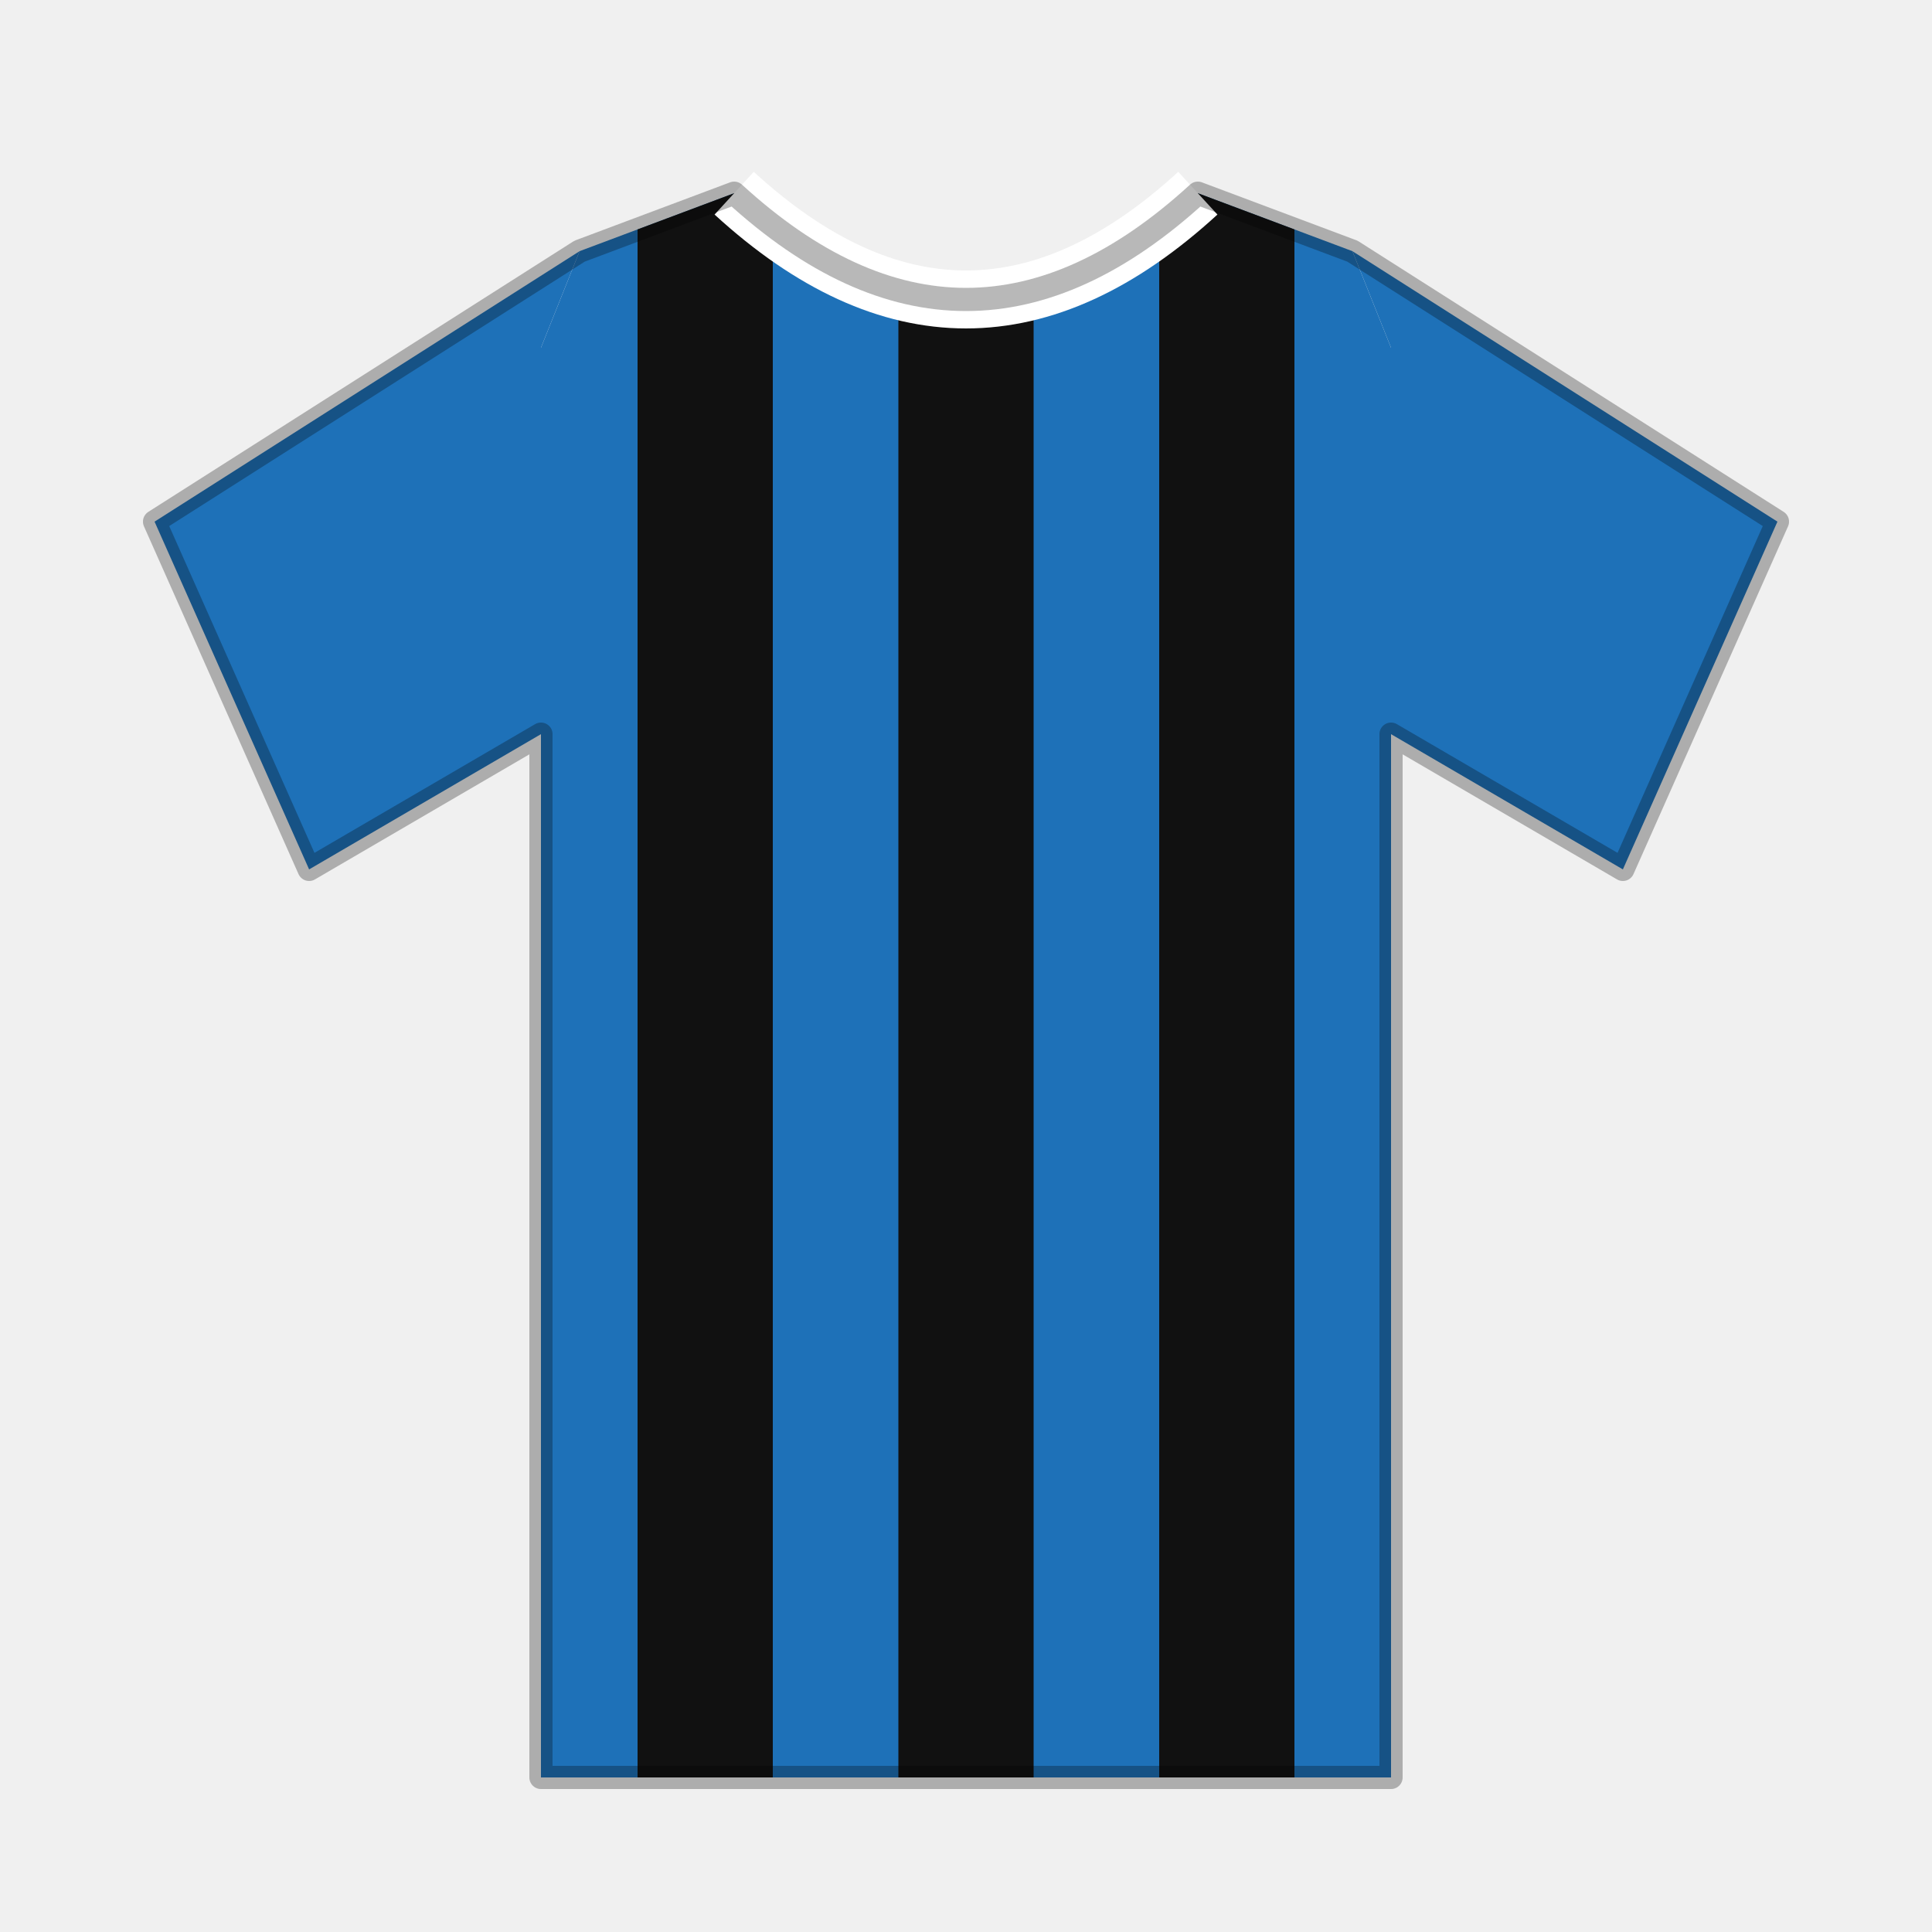
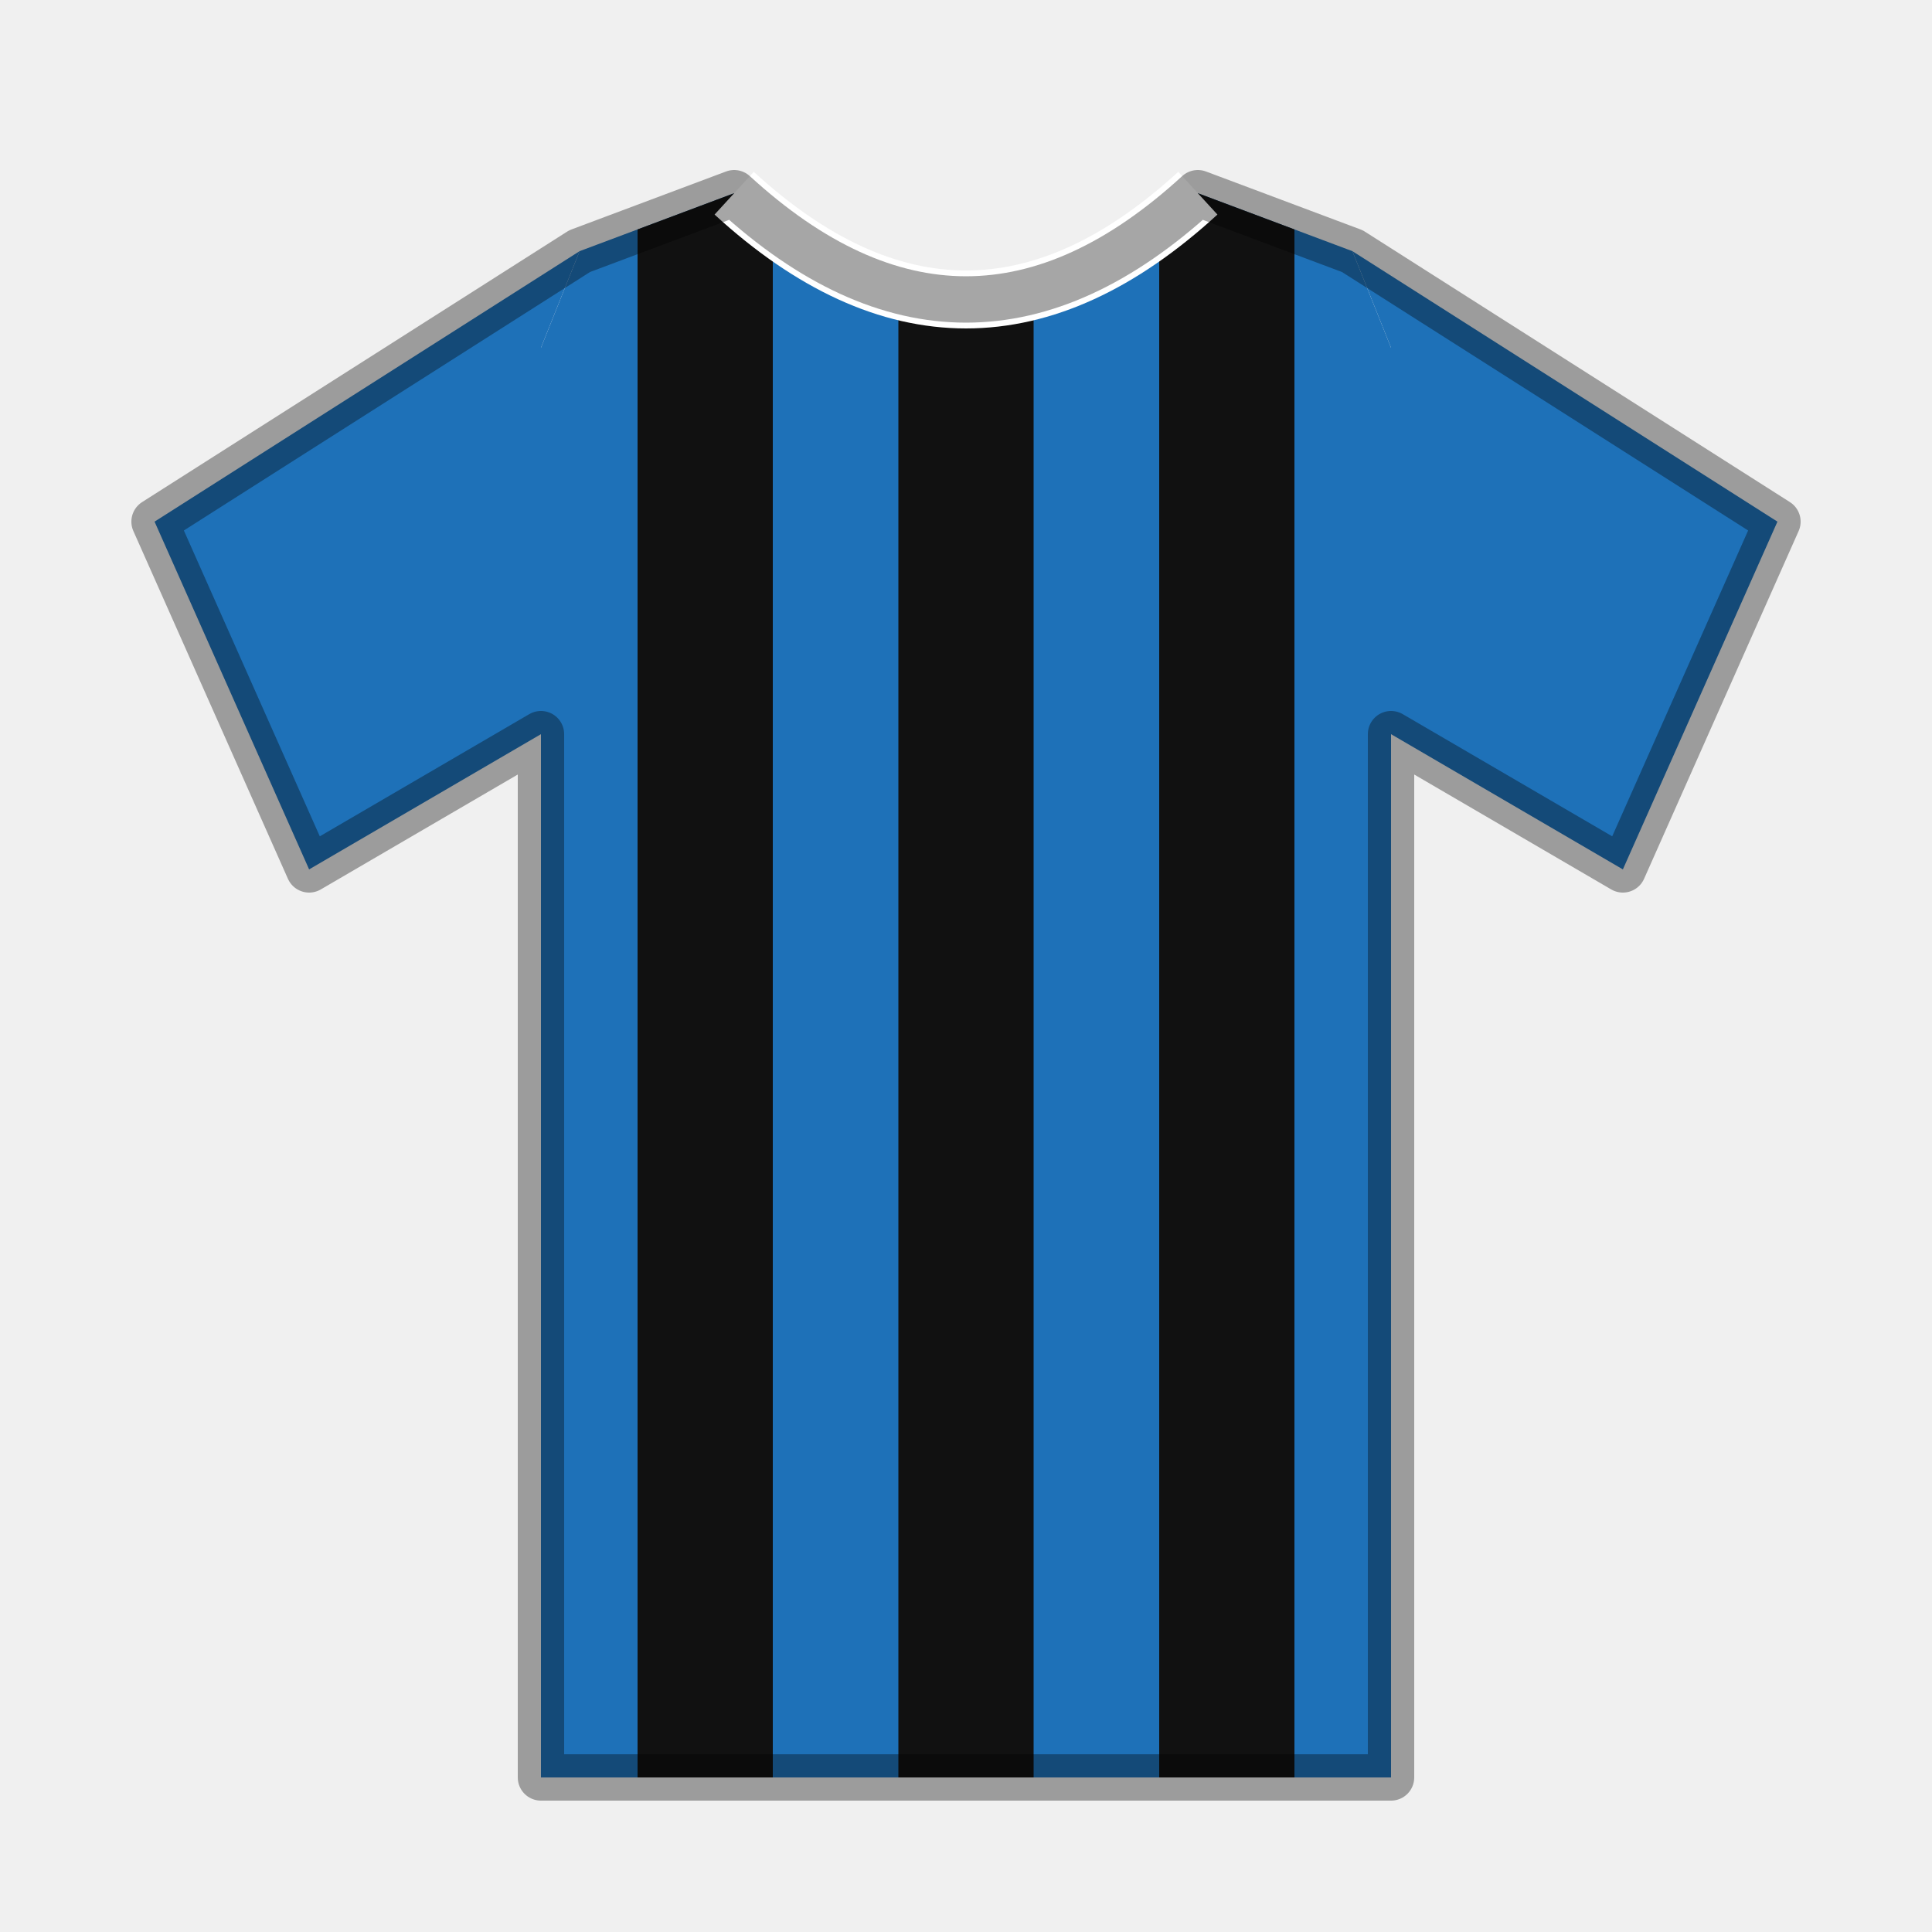
<svg xmlns="http://www.w3.org/2000/svg" viewBox="0 0 100 100" role="img" aria-hidden="true">
  <defs>
    <clipPath id="c">
      <path d="M38 10 L30 13 L28 18 L28 92 L72 92 L72 18 L70 13 L62 10 Q50 21 38 10 Z" />
    </clipPath>
  </defs>
  <path d="M38 10 L30 13 L28 18 L28 92 L72 92 L72 18 L70 13 L62 10 Q50 21 38 10 Z" fill="#1e71b8" />
  <g clip-path="url(#c)" fill="#111111">
    <rect x="33" y="0" width="7" height="100" />
    <rect x="46.5" y="0" width="7" height="100" />
    <rect x="60" y="0" width="7" height="100" />
  </g>
  <path d="M30 13 L8 27 L16 45 L28 38 L28 18 Z" fill="#1e71b8" />
  <path d="M70 13 L92 27 L84 45 L72 38 L72 18 Z" fill="#1e71b8" />
  <path d="M38 10 Q50 21 62 10" fill="none" stroke="#ffffff" stroke-width="3" />
-   <path d="M38 10 L30 13 L8 27 L16 45 L28 38 L28 92 L72 92 L72 38 L84 45 L92 27 L70 13 L62 10 Q50 21 38 10 Z" fill="none" stroke="rgba(0,0,0,.28)" stroke-width="1.2" stroke-linejoin="round" />
+   <path d="M38 10 L30 13 L8 27 L16 45 L28 38 L28 92 L72 92 L72 38 L84 45 L92 27 L70 13 L62 10 Q50 21 38 10 Z" fill="none" stroke="rgba(0,0,0,.35)" stroke-width="2.4" stroke-linejoin="round" />
</svg>
